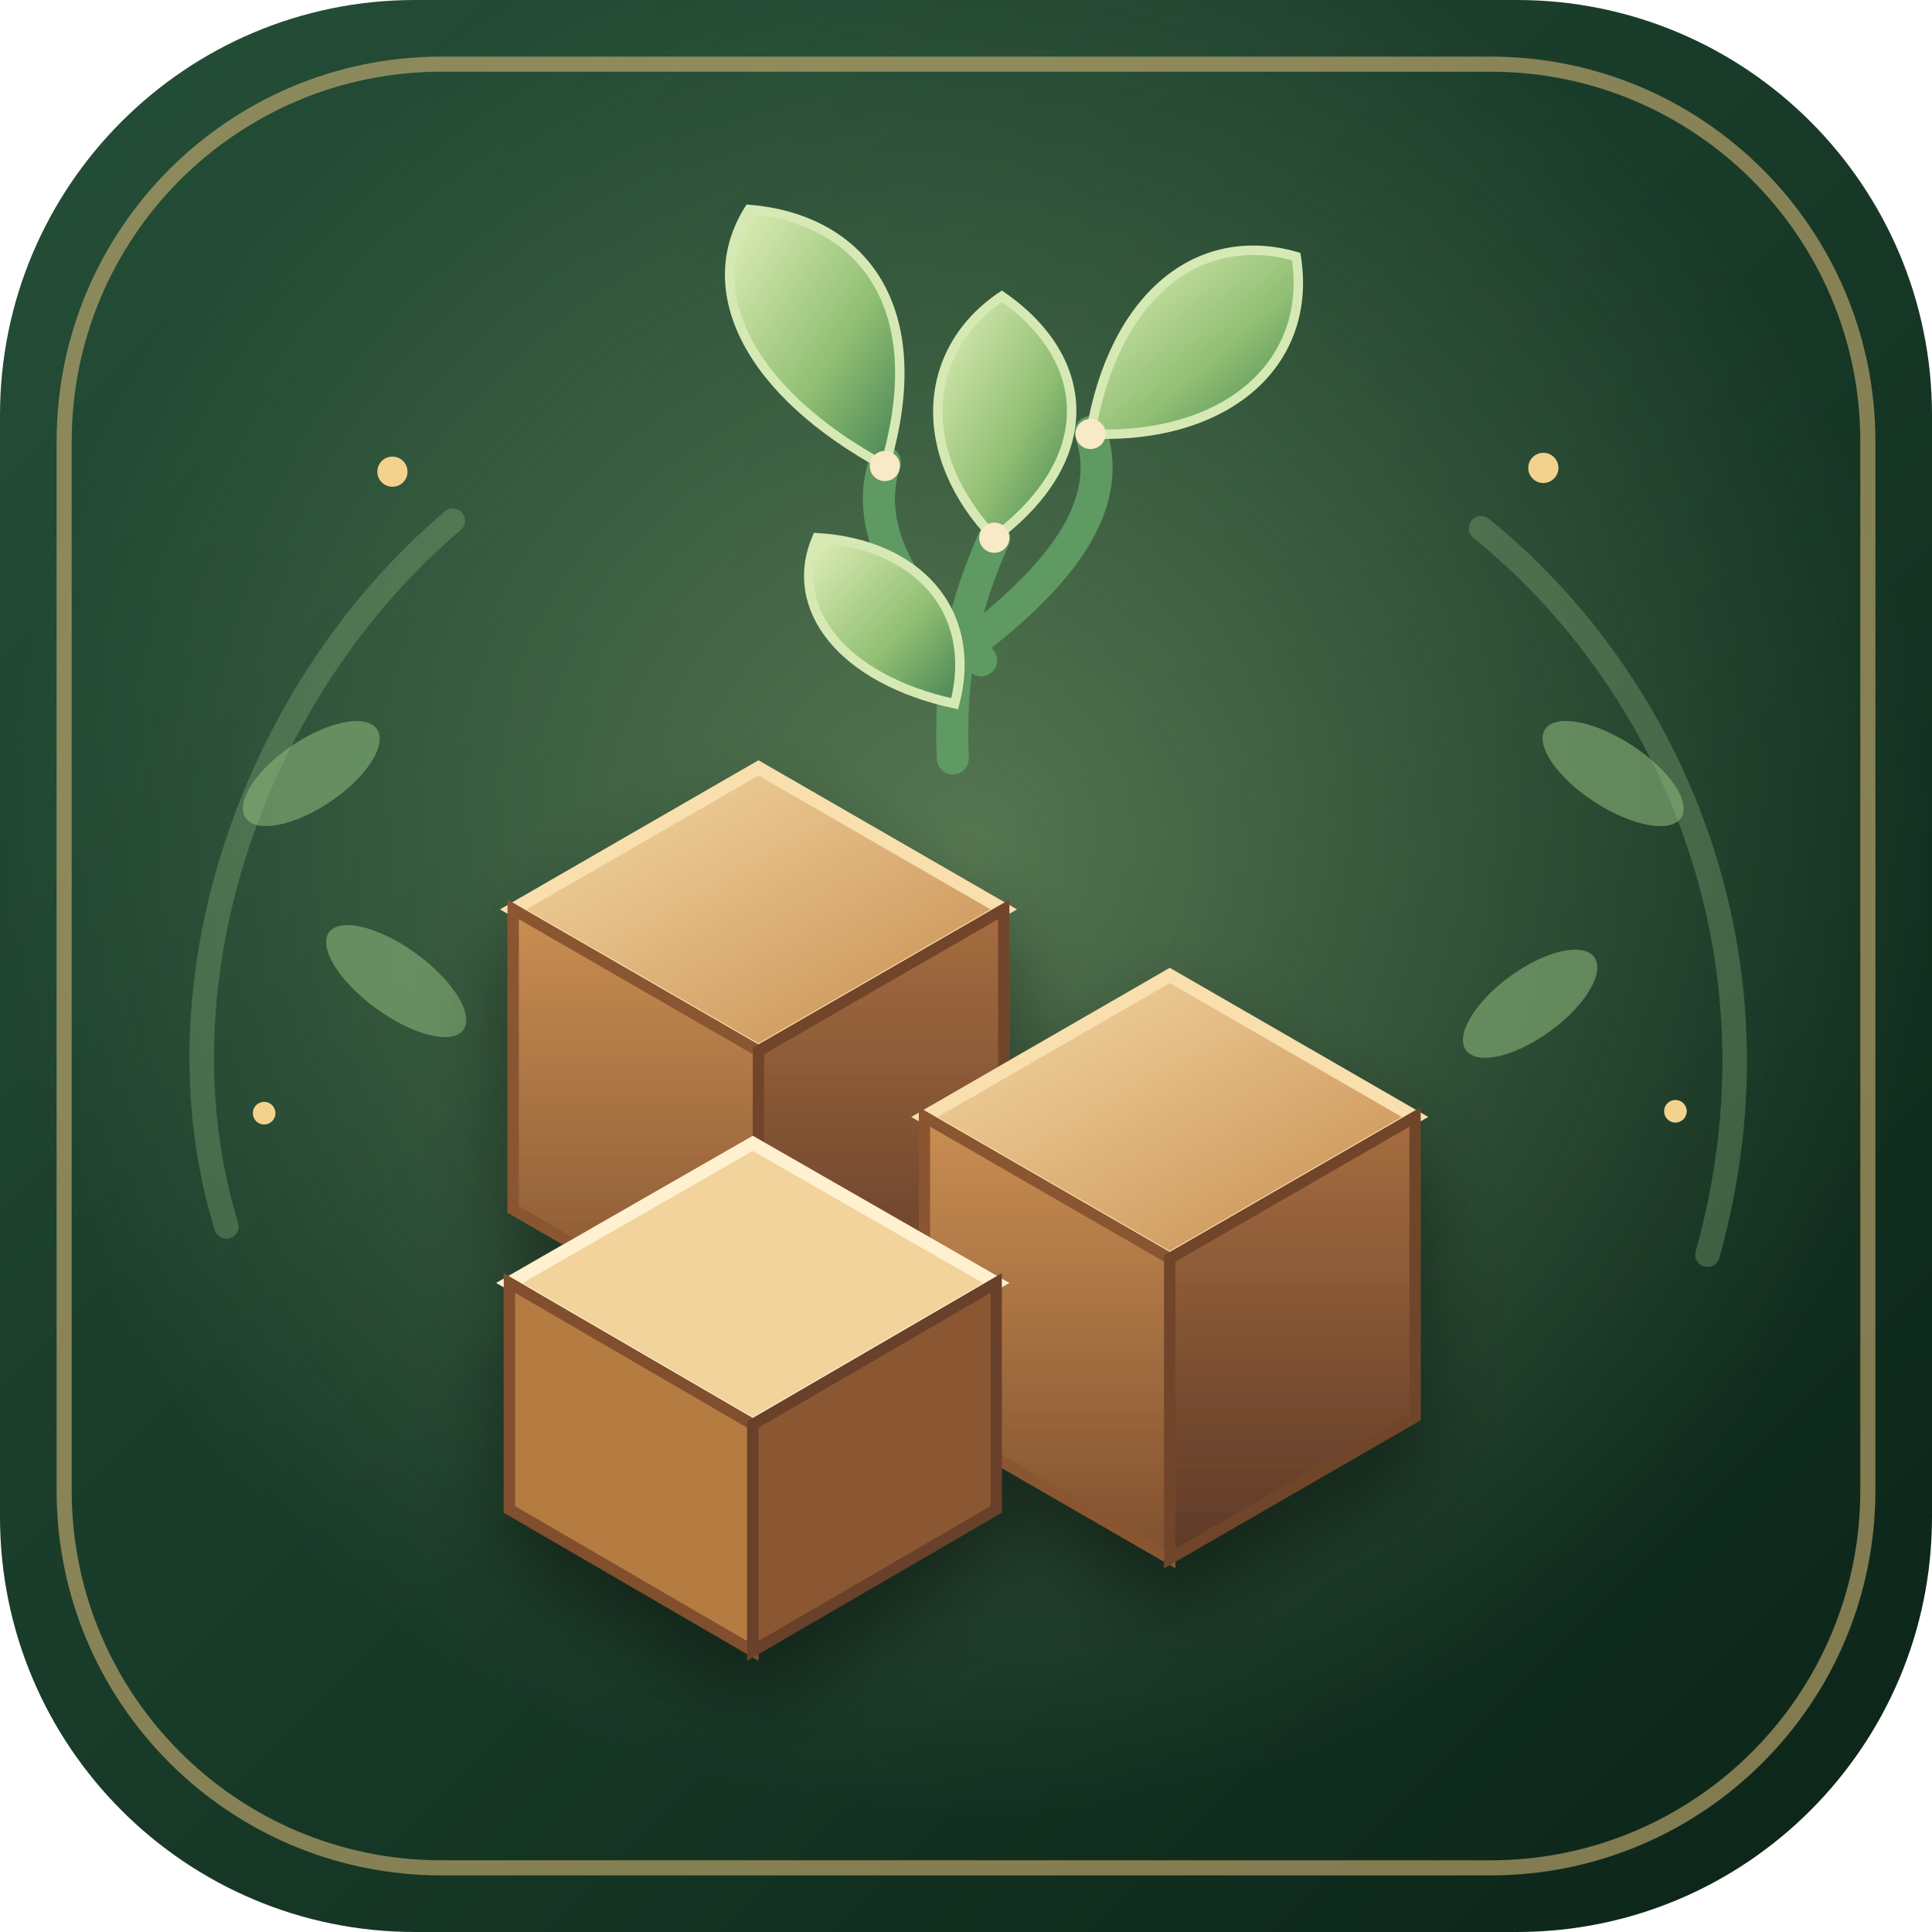
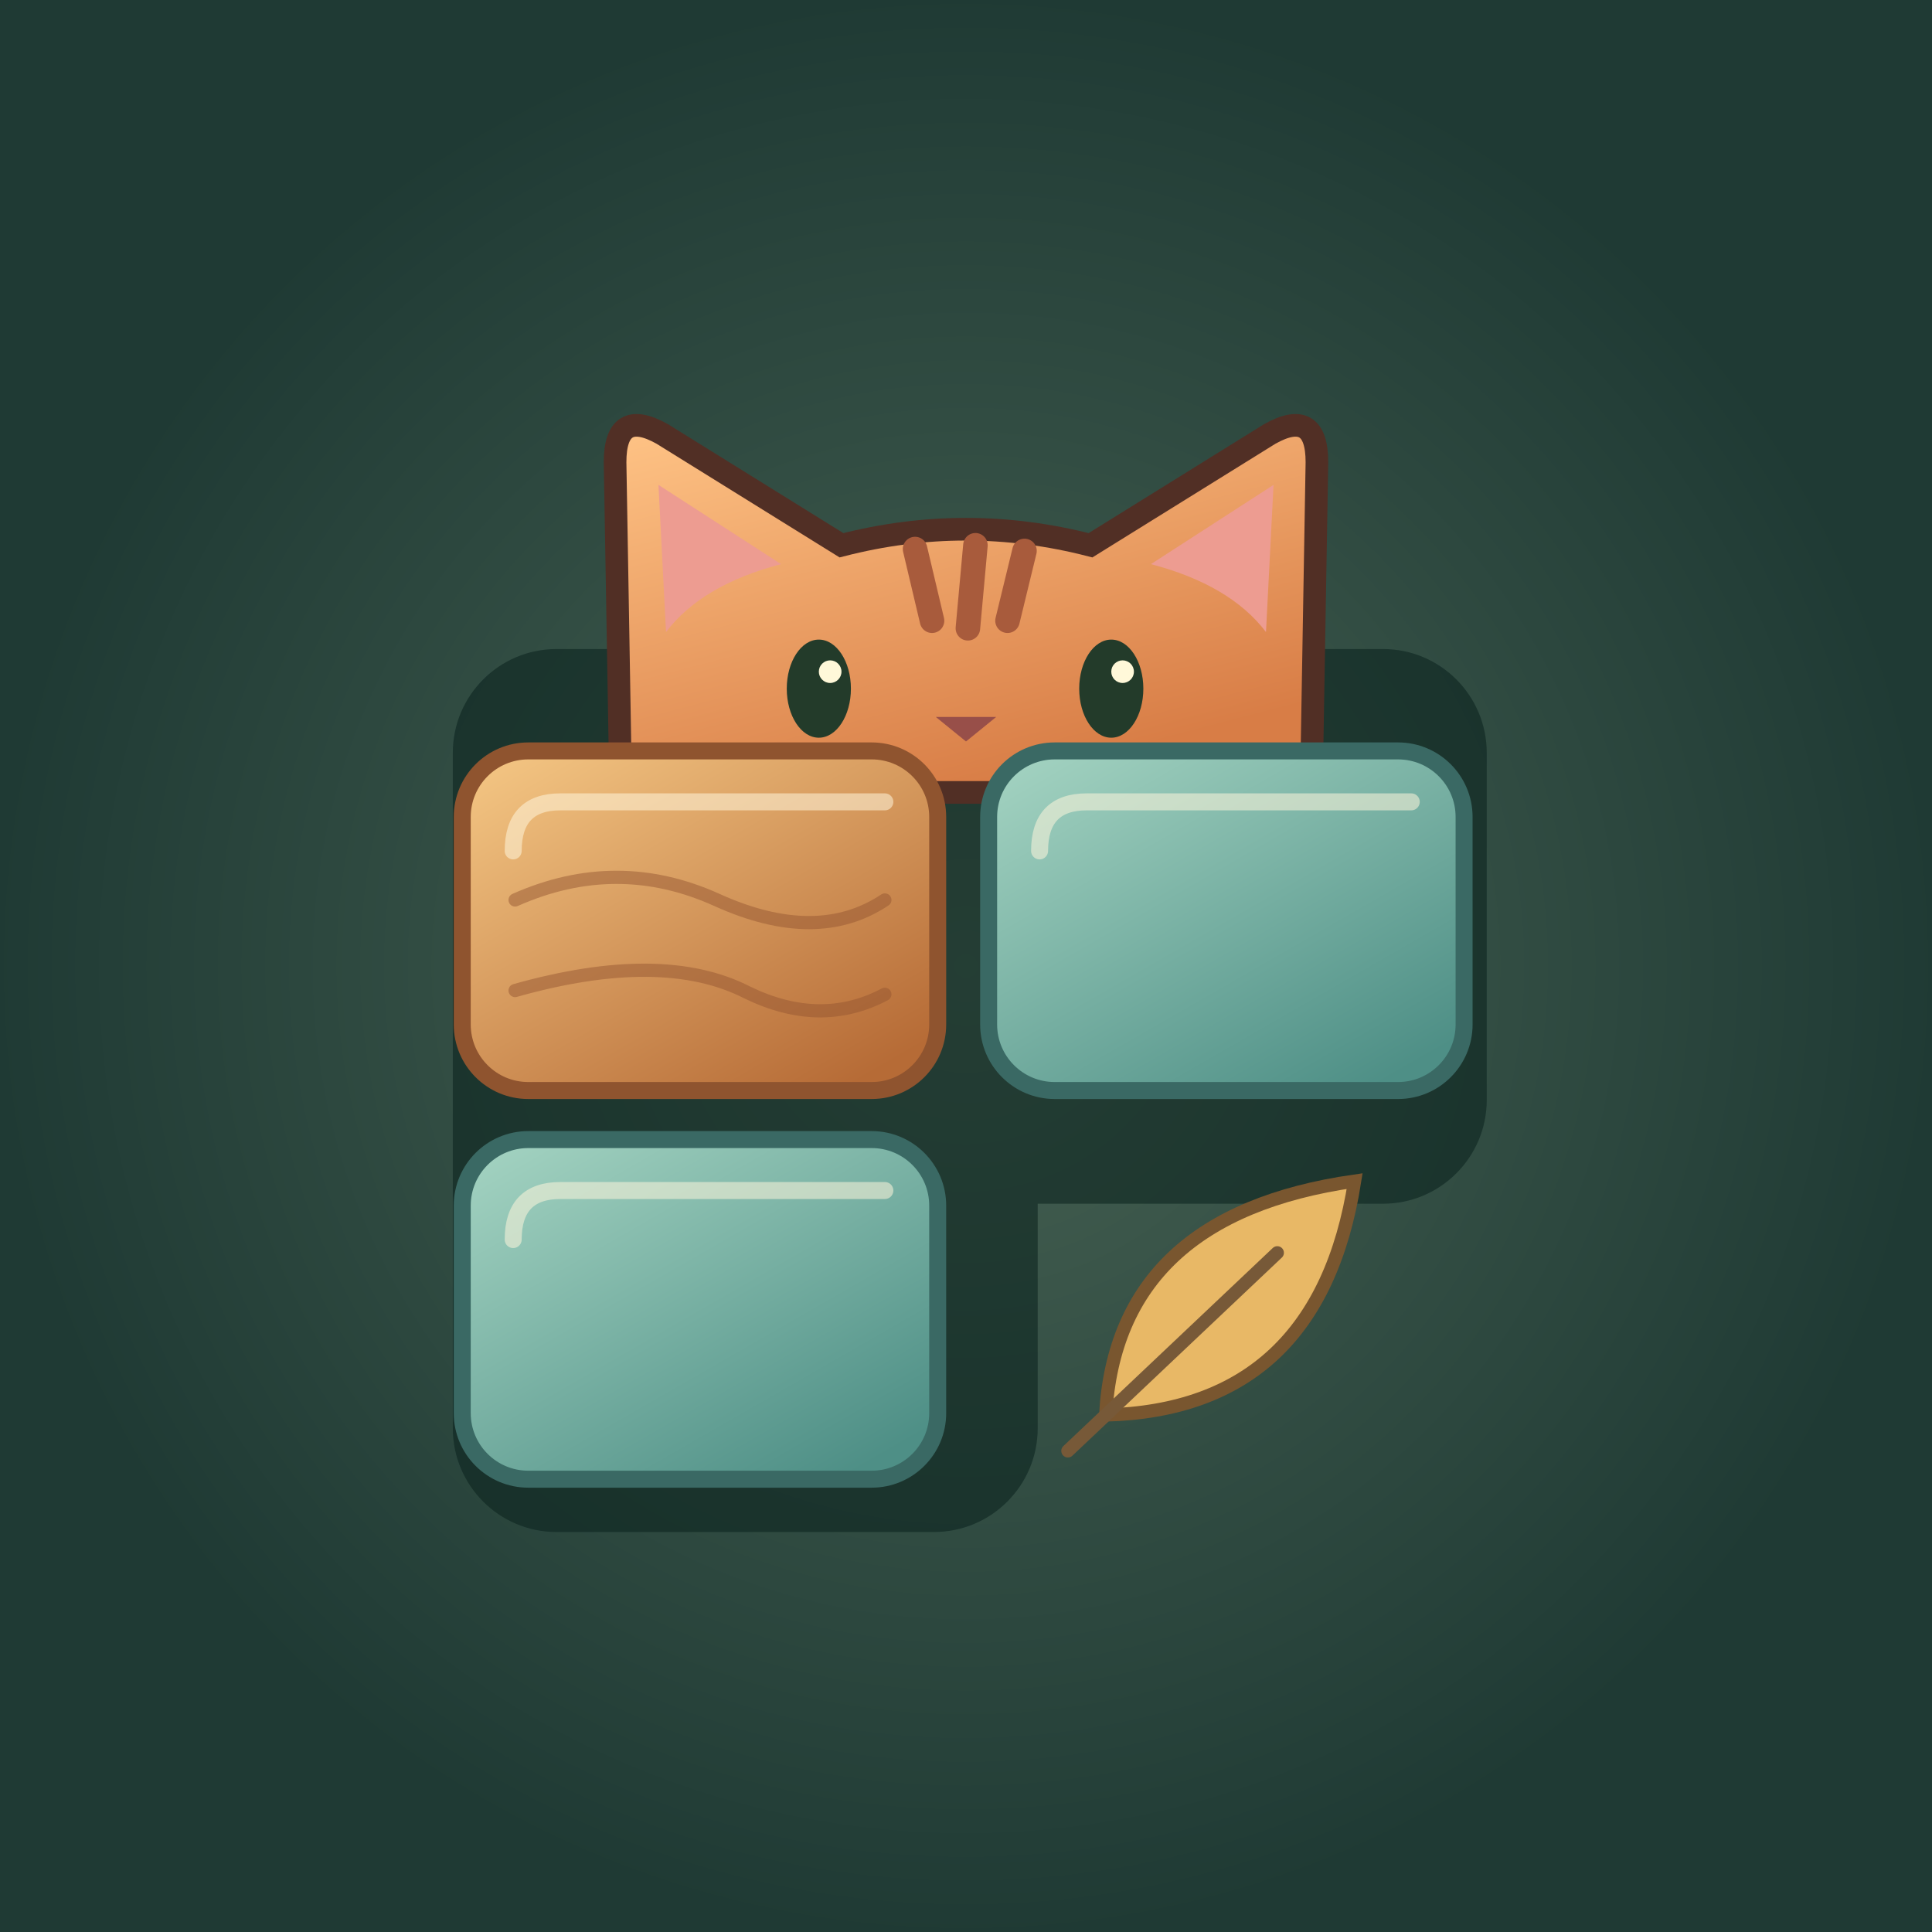
<svg xmlns="http://www.w3.org/2000/svg" width="1024" height="1024" viewBox="0 0 1024 1024">
  <defs>
-     <linearGradient id="bg" x2="1" y2="1">
-       <stop stop-color="#254F38" />
-       <stop offset="1" stop-color="#0B2418" />
+     <radialGradient id="forest">
+       <stop stop-color="#486354" />
+       <stop offset="1" stop-color="#1F3A34" />
+     </radialGradient>
+   </defs>
+   <rect width="1024" height="1024" rx="0" fill="url(#forest)" />
+   <defs>
+     <linearGradient id="oak" x2=".8" y2="1">
+       <stop stop-color="#F6C986" />
+       <stop offset="1" stop-color="#B66B36" />
    </linearGradient>
-     <radialGradient id="glow">
-       <stop stop-color="#A9C887" stop-opacity=".42" />
-       <stop offset="1" stop-color="#A9C887" stop-opacity="0" />
-     </radialGradient>
-     <linearGradient id="top" x1="0" y1="0" x2="1" y2="1">
-       <stop stop-color="#F7DCA8" />
-       <stop offset="1" stop-color="#C58A4C" />
+     <linearGradient id="glaze" x2=".8" y2="1">
+       <stop stop-color="#A6D5C3" />
+       <stop offset="1" stop-color="#4E8F86" />
    </linearGradient>
-     <linearGradient id="left" x2="0" y2="1">
-       <stop stop-color="#C98E52" />
-       <stop offset="1" stop-color="#80502F" />
+     <linearGradient id="fur" x2=".5" y2="1">
+       <stop stop-color="#FFC486" />
+       <stop offset="1" stop-color="#D87D46" />
    </linearGradient>
-     <linearGradient id="right" x2="0" y2="1">
-       <stop stop-color="#A66D40" />
-       <stop offset="1" stop-color="#5D3927" />
-     </linearGradient>
-     <linearGradient id="leaf" x1="0" y1="0" x2="1" y2="1">
-       <stop stop-color="#E1EFB9" />
-       <stop offset=".6" stop-color="#8FBE72" />
-       <stop offset="1" stop-color="#468255" />
-     </linearGradient>
-     <filter id="shadow" x="-30%" y="-30%" width="160%" height="180%">
-       <feGaussianBlur in="SourceAlpha" stdDeviation="22" />
-       <feOffset dy="25" />
-       <feComponentTransfer>
-         <feFuncA type="linear" slope=".42" />
-       </feComponentTransfer>
-       <feMerge>
-         <feMergeNode />
-         <feMergeNode in="SourceGraphic" />
-       </feMerge>
-     </filter>
  </defs>
-   <rect width="1024" height="1024" rx="220" fill="url(#bg)" />
-   <circle cx="512" cy="450" r="510" fill="url(#glow)" />
-   <rect x="34" y="34" width="956" height="956" rx="200" fill="none" stroke="#D7B777" stroke-opacity=".58" stroke-width="8" />
-   <g fill="none" stroke="#8DB17A" stroke-width="13" stroke-linecap="round" opacity=".34">
-     <path d="M120 650 C80 520 135 365 240 276" />
-     <path d="M905 665 C950 505 884 360 785 280" />
+   <path fill="#0A221E" opacity=".58" d="M295 344h438a55 55 0 0 1 55 55v184a55 55 0 0 1-55 55H550v119a55 55 0 0 1-55 55H295a55 55 0 0 1-55-55V399a55 55 0 0 1 55-55Z" />
+   <path d="M329 420 326 245q0-29 25-15l95 59q66-17 132 0l95-59q25-14 25 15l-3 175Z" fill="url(#fur)" stroke="#512F25" stroke-width="12" />
+   <path d="m349 257 65 42q-42 11-61 36Zm326 0-65 42q42 11 61 36Z" fill="#ED9C91" />
+   <path d="m485 291 9 38m23-40-4 44m30-41-9 37" fill="none" stroke="#A85B3C" stroke-linecap="round" stroke-width="13" />
+   <ellipse cx="434" cy="365" rx="17" ry="26" fill="#233B2A" />
+   <ellipse cx="589" cy="365" rx="17" ry="26" fill="#233B2A" />
+   <circle cx="440" cy="356" r="6" fill="#FFF8D9" />
+   <circle cx="595" cy="356" r="6" fill="#FFF8D9" />
+   <path d="M496 380h32l-16 13Z" fill="#984F49" />
+   <g stroke-width="9">
+     <rect x="245" y="398" width="252" height="180" rx="35" fill="url(#oak)" stroke="#8F542F" />
+     <rect x="524" y="398" width="252" height="180" rx="35" fill="url(#glaze)" stroke="#3A6964" />
+     <rect x="245" y="604" width="252" height="180" rx="35" fill="url(#glaze)" stroke="#3A6964" />
  </g>
-   <g fill="#8CB77B" opacity=".58">
-     <ellipse cx="165" cy="410" rx="42" ry="18" transform="rotate(-34 165 410)" />
-     <ellipse cx="210" cy="520" rx="44" ry="18" transform="rotate(36 210 520)" />
-     <ellipse cx="855" cy="410" rx="43" ry="18" transform="rotate(33 855 410)" />
-     <ellipse cx="811" cy="532" rx="42" ry="18" transform="rotate(-36 811 532)" />
-   </g>
-   <g filter="url(#shadow)">
-     <path d="M272 482 L402 407 L532 482 L402 557Z" fill="url(#top)" stroke="#F9DFAD" stroke-width="7" />
-     <path d="M272 482 L402 557 V716 L272 641Z" fill="url(#left)" stroke="#8A5733" stroke-width="6" />
-     <path d="M532 482 L402 557 V716 L532 641Z" fill="url(#right)" stroke="#71452C" stroke-width="6" />
-     <path d="M490 592 L620 517 L750 592 L620 667Z" fill="url(#top)" stroke="#F9DFAD" stroke-width="7" />
-     <path d="M490 592 L620 667 V826 L490 751Z" fill="url(#left)" stroke="#8A5733" stroke-width="6" />
-     <path d="M750 592 L620 667 V826 L750 751Z" fill="url(#right)" stroke="#71452C" stroke-width="6" />
-     <path d="M270 680 L399 606 L528 680 L399 755Z" fill="#F1D39B" stroke="#FFF0CF" stroke-width="7" />
-     <path d="M270 680 L399 755 V875 L270 800Z" fill="#B57B43" stroke="#81502E" stroke-width="6" />
-     <path d="M528 680 L399 755 V875 L528 800Z" fill="#8B5633" stroke="#694029" stroke-width="6" />
-   </g>
-   <g stroke="#5E9A61" stroke-width="17" stroke-linecap="round" fill="none">
-     <path d="M505 402 C503 352 512 319 527 285" />
-     <path d="M520 350 C476 316 458 278 469 245" />
-     <path d="M520 337 C568 299 590 264 578 229" />
-   </g>
-   <g fill="url(#leaf)" stroke="#D6E9B4" stroke-width="5">
-     <path d="M469 247 C397 208 370 154 397 111 C457 116 494 163 469 247Z" />
-     <path d="M578 230 C590 157 635 121 687 136 C696 192 651 233 578 230Z" />
-     <path d="M527 285 C485 241 488 186 531 157 C580 191 582 244 527 285Z" />
-     <path d="M506 373 C446 360 417 322 433 285 C485 288 519 323 506 373Z" />
-   </g>
-   <g fill="#F8E9C7">
-     <circle cx="469" cy="247" r="8" />
-     <circle cx="578" cy="230" r="8" />
-     <circle cx="527" cy="285" r="8" />
-   </g>
-   <g fill="#F2D28D">
-     <circle cx="208" cy="250" r="8" />
-     <circle cx="818" cy="248" r="8" />
-     <circle cx="140" cy="590" r="6" />
-     <circle cx="888" cy="589" r="6" />
-   </g>
+   <path d="M272 451q0-26 25-26h172M551 451q0-26 25-26h172M272 657q0-26 25-26h172" fill="none" stroke="#FFF6DC" stroke-opacity=".54" stroke-linecap="round" stroke-width="9" />
+   <path d="M273 477q54-24 107 0t89 0M273 525q78-22 123 1 39 19 73 1" fill="none" stroke="#935530" stroke-opacity=".48" stroke-linecap="round" stroke-width="7" />
+   <path d="M586 750q6-106 132-124-19 121-132 124Z" fill="#E8B866" stroke="#79562F" stroke-width="7" />
+   <path d="m566 769 111-105" fill="none" stroke="#775938" stroke-linecap="round" stroke-width="7" />
</svg>
